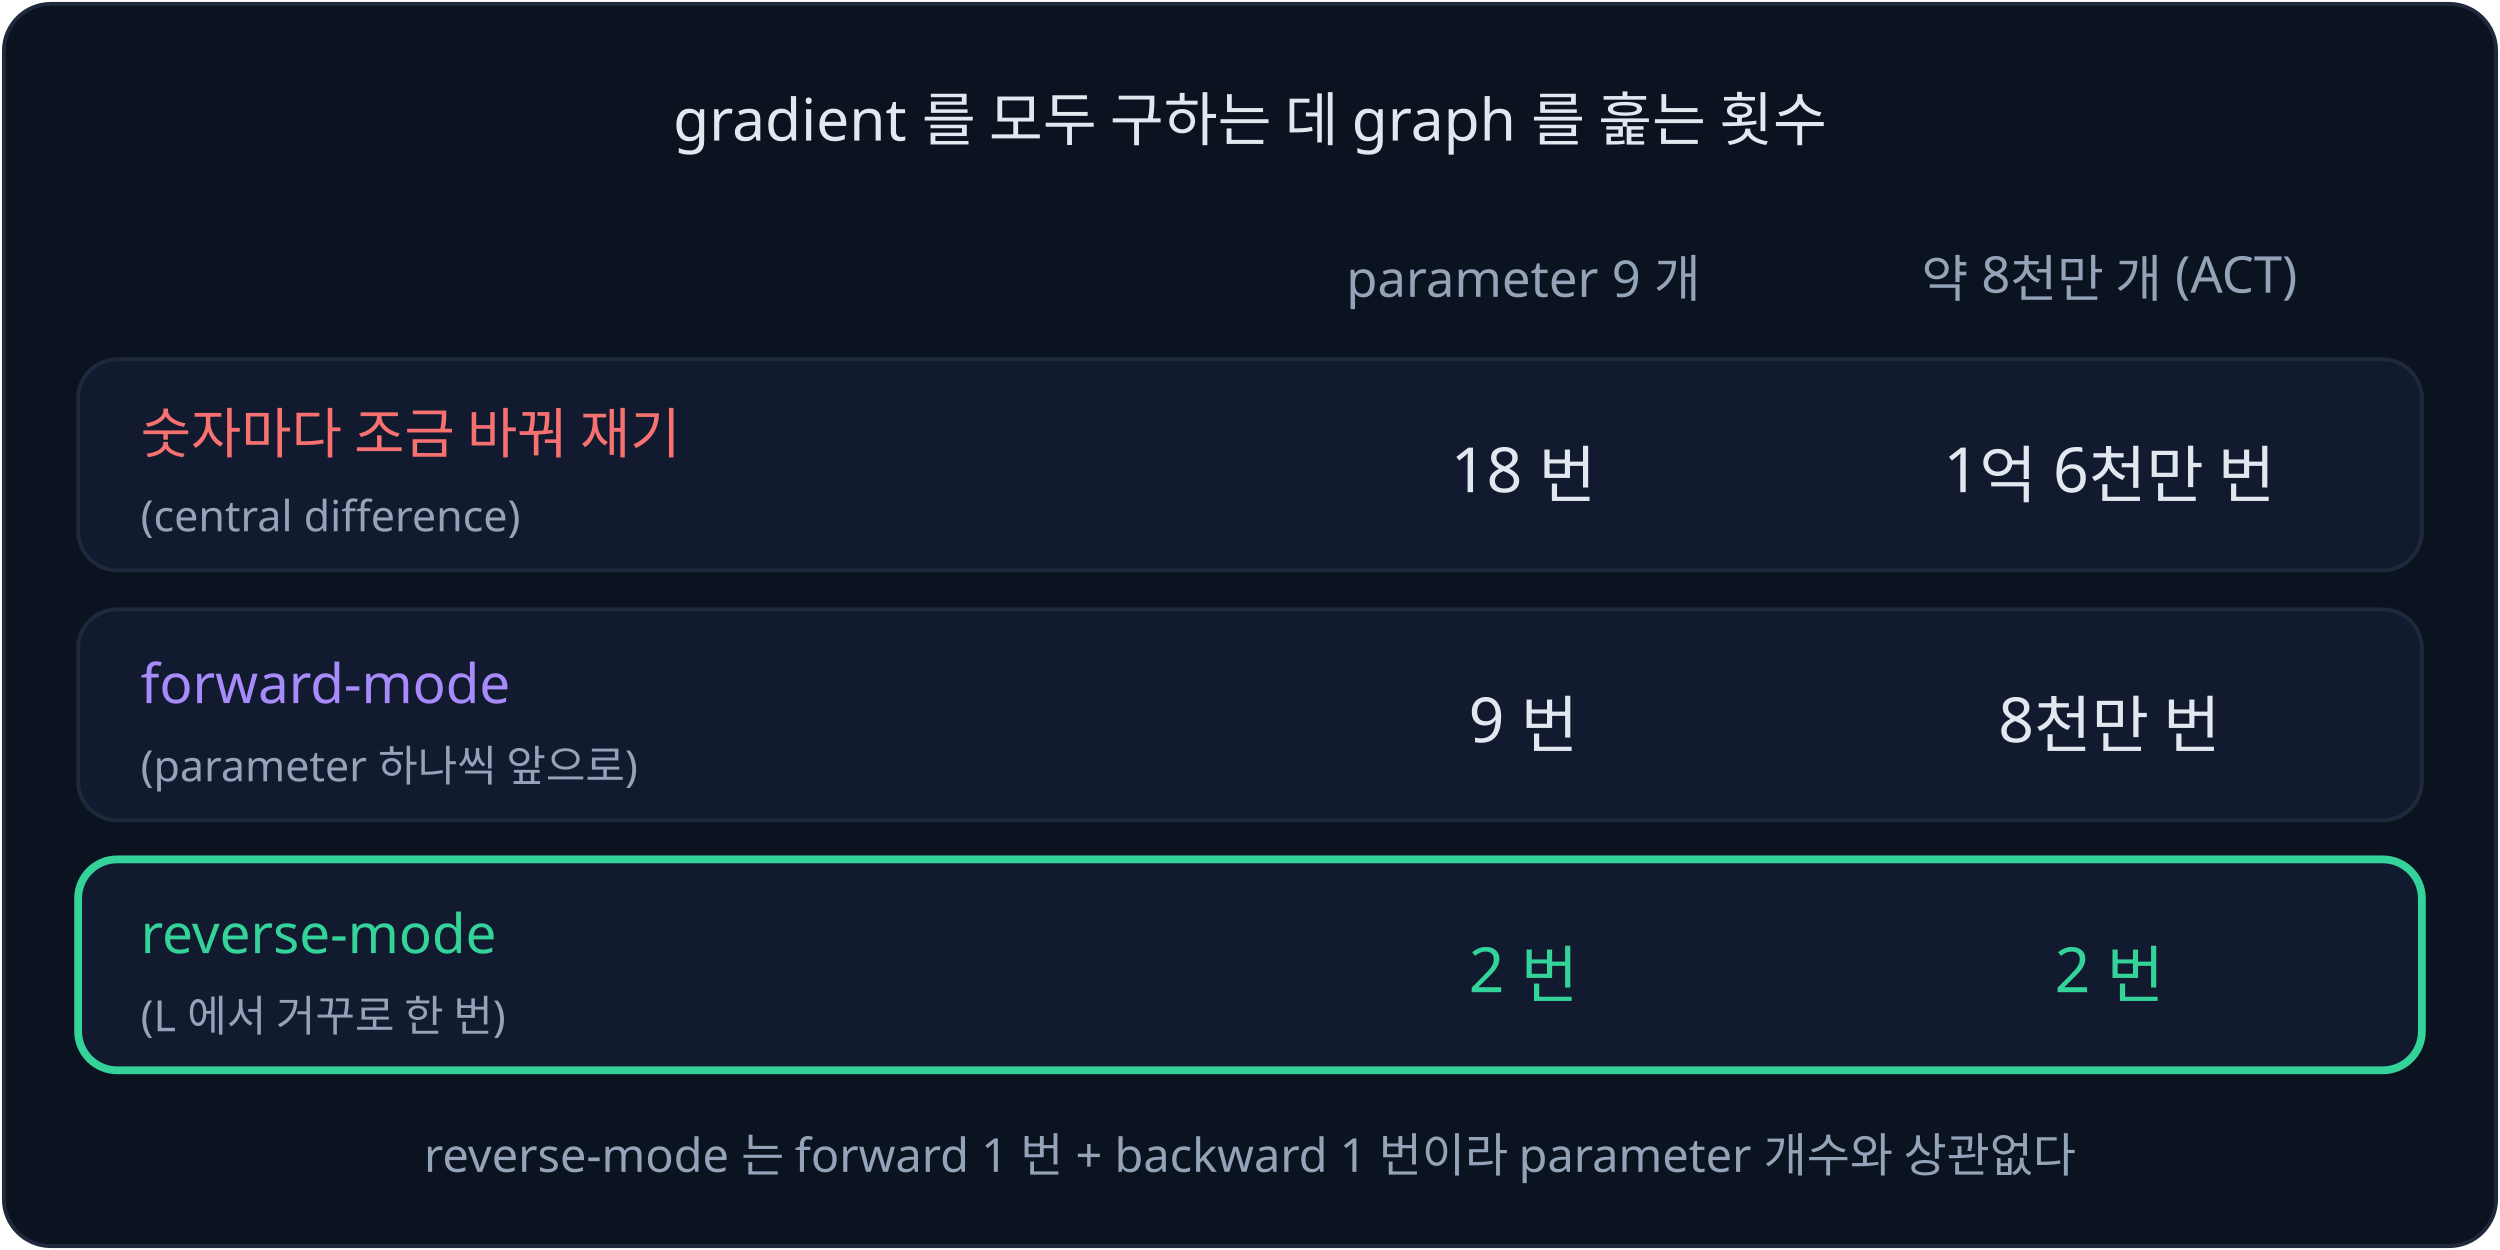
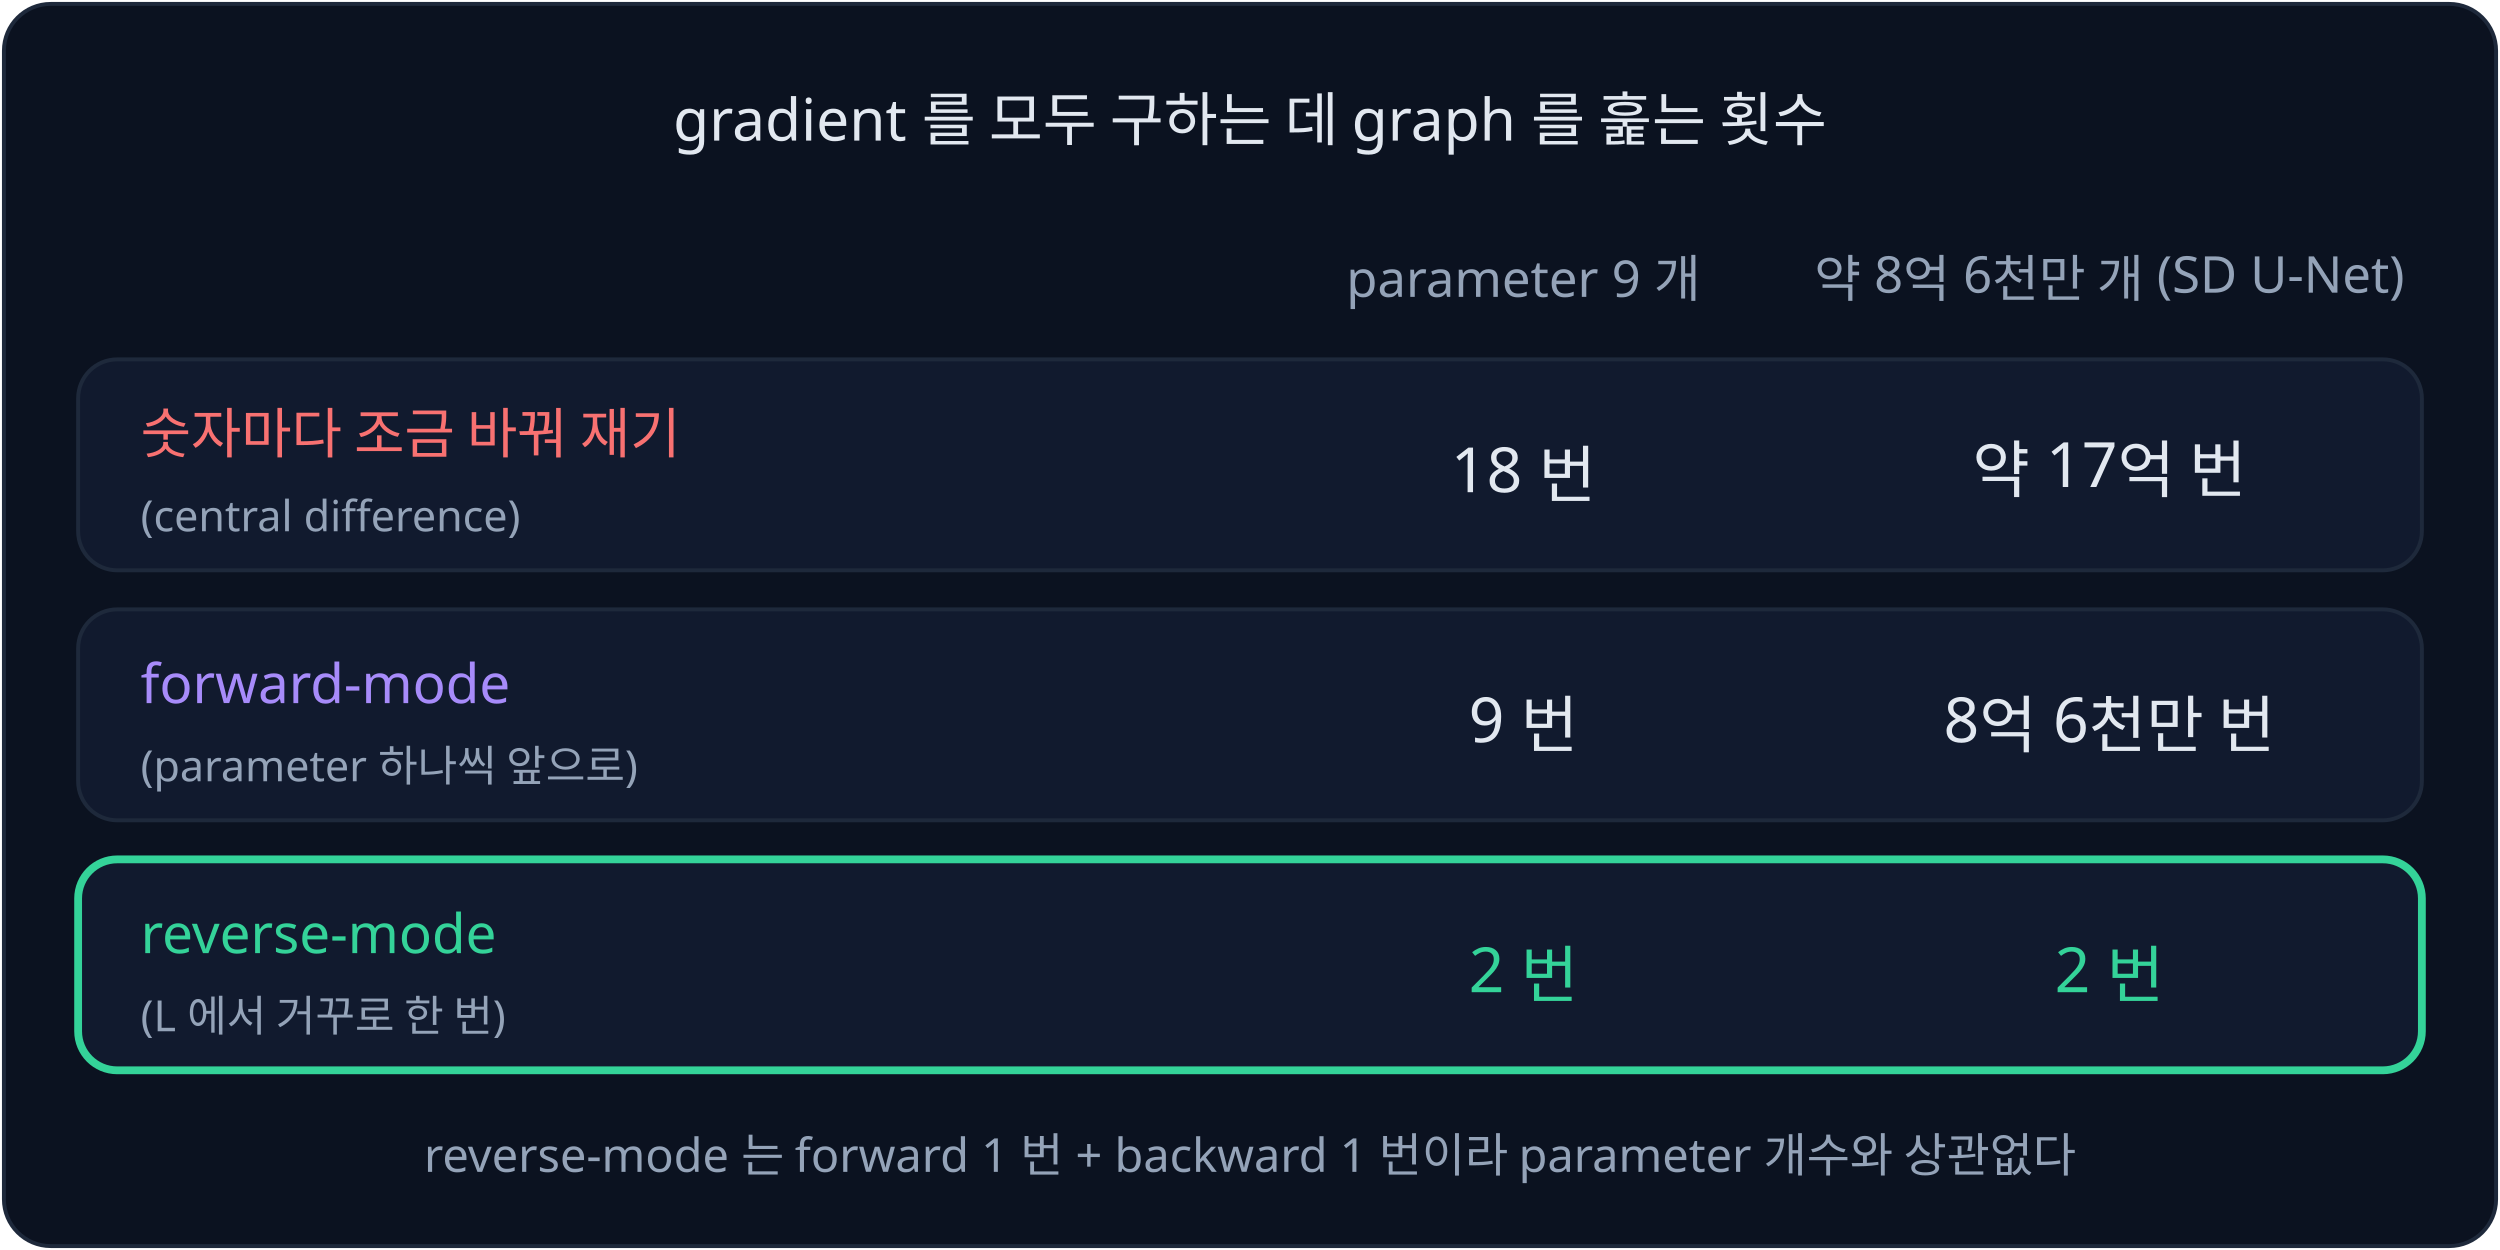
<svg xmlns="http://www.w3.org/2000/svg" viewBox="0 0 640 320" font-family="Pretendard, 'Apple SD Gothic Neo', 'Noto Sans KR', system-ui, sans-serif">
  <defs>
    <marker id="ar-gray" viewBox="0 0 10 10" refX="9" refY="5" markerWidth="7" markerHeight="7" orient="auto-start-reverse">
      <path d="M0,0 L10,5 L0,10 z" fill="#94a3b8" />
    </marker>
    <marker id="ar-amber" viewBox="0 0 10 10" refX="9" refY="5" markerWidth="7" markerHeight="7" orient="auto-start-reverse">
      <path d="M0,0 L10,5 L0,10 z" fill="#f59e0b" />
    </marker>
    <marker id="ar-sky" viewBox="0 0 10 10" refX="9" refY="5" markerWidth="7" markerHeight="7" orient="auto-start-reverse">
      <path d="M0,0 L10,5 L0,10 z" fill="#38bdf8" />
    </marker>
    <marker id="ar-green" viewBox="0 0 10 10" refX="9" refY="5" markerWidth="7" markerHeight="7" orient="auto-start-reverse">
      <path d="M0,0 L10,5 L0,10 z" fill="#34d399" />
    </marker>
    <marker id="ar-red" viewBox="0 0 10 10" refX="9" refY="5" markerWidth="7" markerHeight="7" orient="auto-start-reverse">
      <path d="M0,0 L10,5 L0,10 z" fill="#f87171" />
    </marker>
    <marker id="ar-violet" viewBox="0 0 10 10" refX="9" refY="5" markerWidth="7" markerHeight="7" orient="auto-start-reverse">
      <path d="M0,0 L10,5 L0,10 z" fill="#a78bfa" />
    </marker>
  </defs>
  <rect x="1" y="1" width="638" height="318" rx="12" fill="#0b1220" stroke="#1e293b" />
  <text x="320.0" y="36.0" fill="#e2e8f0" font-size="15" text-anchor="middle">gradient 를 모두 구하는 데 graph 를 훑는 횟수</text>
  <text x="390.0" y="76.0" fill="#94a3b8" font-size="13" text-anchor="middle">parameter 9 개</text>
-   <text x="540.0" y="76.0" fill="#94a3b8" font-size="13" text-anchor="middle">약 8천만 개 (ACT)</text>
+   <text x="540.0" y="76.0" fill="#94a3b8" font-size="13" text-anchor="middle">약 8억 6천만 개 (SD U-Net)</text>
  <rect x="20.0" y="92.0" width="600.0" height="54.0" rx="10" fill="#111a2e" stroke="#1e293b" stroke-width="1" />
  <text x="36.0" y="116.0" fill="#f87171" font-size="14" text-anchor="start">숫자마다 조금 바꿔 재기</text>
  <text x="36.0" y="136.0" fill="#94a3b8" font-size="11" text-anchor="start">(central difference)</text>
  <text x="390.0" y="126.0" fill="#e2e8f0" font-size="16" text-anchor="middle">18 번</text>
-   <text x="540.0" y="126.0" fill="#e2e8f0" font-size="16" text-anchor="middle">1억 6천만 번</text>
+   <text x="540.0" y="126.0" fill="#e2e8f0" font-size="16" text-anchor="middle">약 17억 번</text>
  <rect x="20.0" y="156.0" width="600.0" height="54.0" rx="10" fill="#111a2e" stroke="#1e293b" stroke-width="1" />
  <text x="36.0" y="180.0" fill="#a78bfa" font-size="14" text-anchor="start">forward-mode</text>
  <text x="36.0" y="200.0" fill="#94a3b8" font-size="11" text-anchor="start">(parameter 하나씩 앞으로)</text>
  <text x="390.0" y="190.0" fill="#e2e8f0" font-size="16" text-anchor="middle">9 번</text>
-   <text x="540.0" y="190.0" fill="#e2e8f0" font-size="16" text-anchor="middle">8천만 번</text>
+   <text x="540.0" y="190.0" fill="#e2e8f0" font-size="16" text-anchor="middle">8억 6천만 번</text>
  <rect x="20.0" y="220.0" width="600.0" height="54.0" rx="10" fill="#111a2e" stroke="#34d399" stroke-width="2" />
  <text x="36.0" y="244.0" fill="#34d399" font-size="14" text-anchor="start">reverse-mode</text>
  <text x="36.0" y="264.0" fill="#94a3b8" font-size="11" text-anchor="start">(L 에서 거꾸로 한 번)</text>
  <text x="390.0" y="254.0" fill="#34d399" font-size="16" text-anchor="middle">2 번</text>
  <text x="540.0" y="254.0" fill="#34d399" font-size="16" text-anchor="middle">2 번</text>
  <text x="320.0" y="300.0" fill="#94a3b8" font-size="12" text-anchor="middle">reverse-mode 는 forward 1 번 + backward 1 번이라 parameter 개수와 상관없다</text>
</svg>
